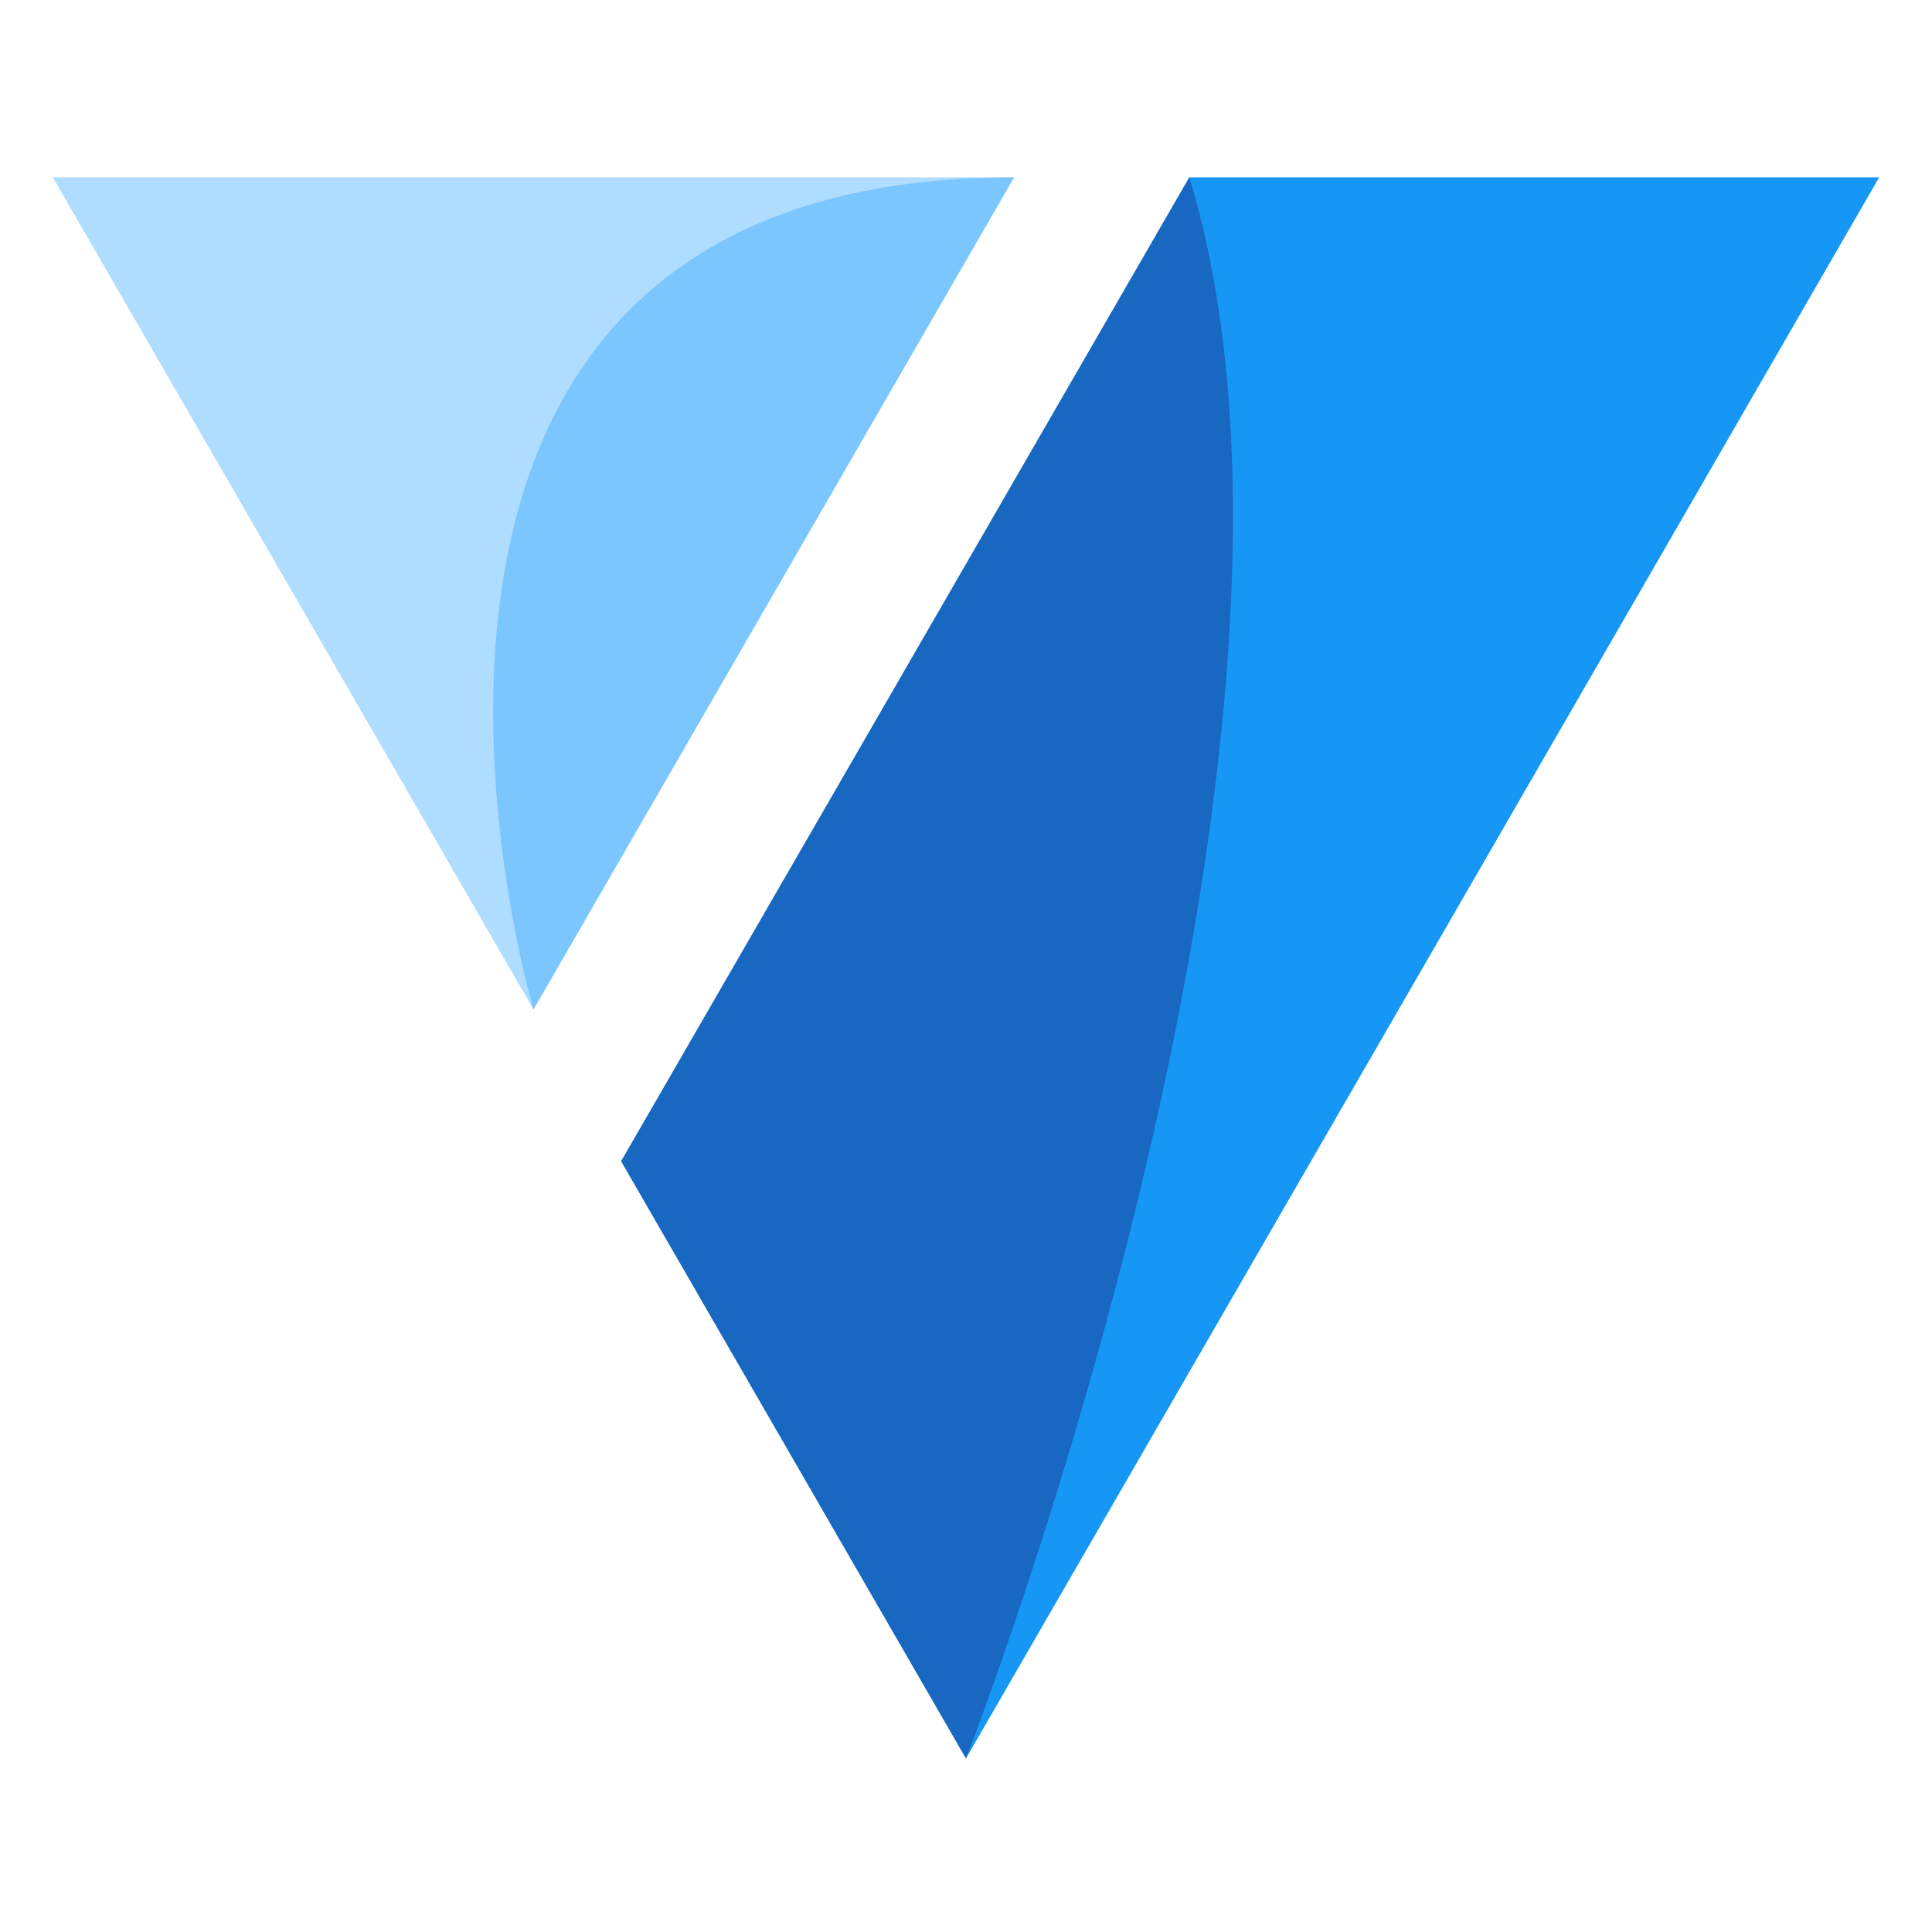
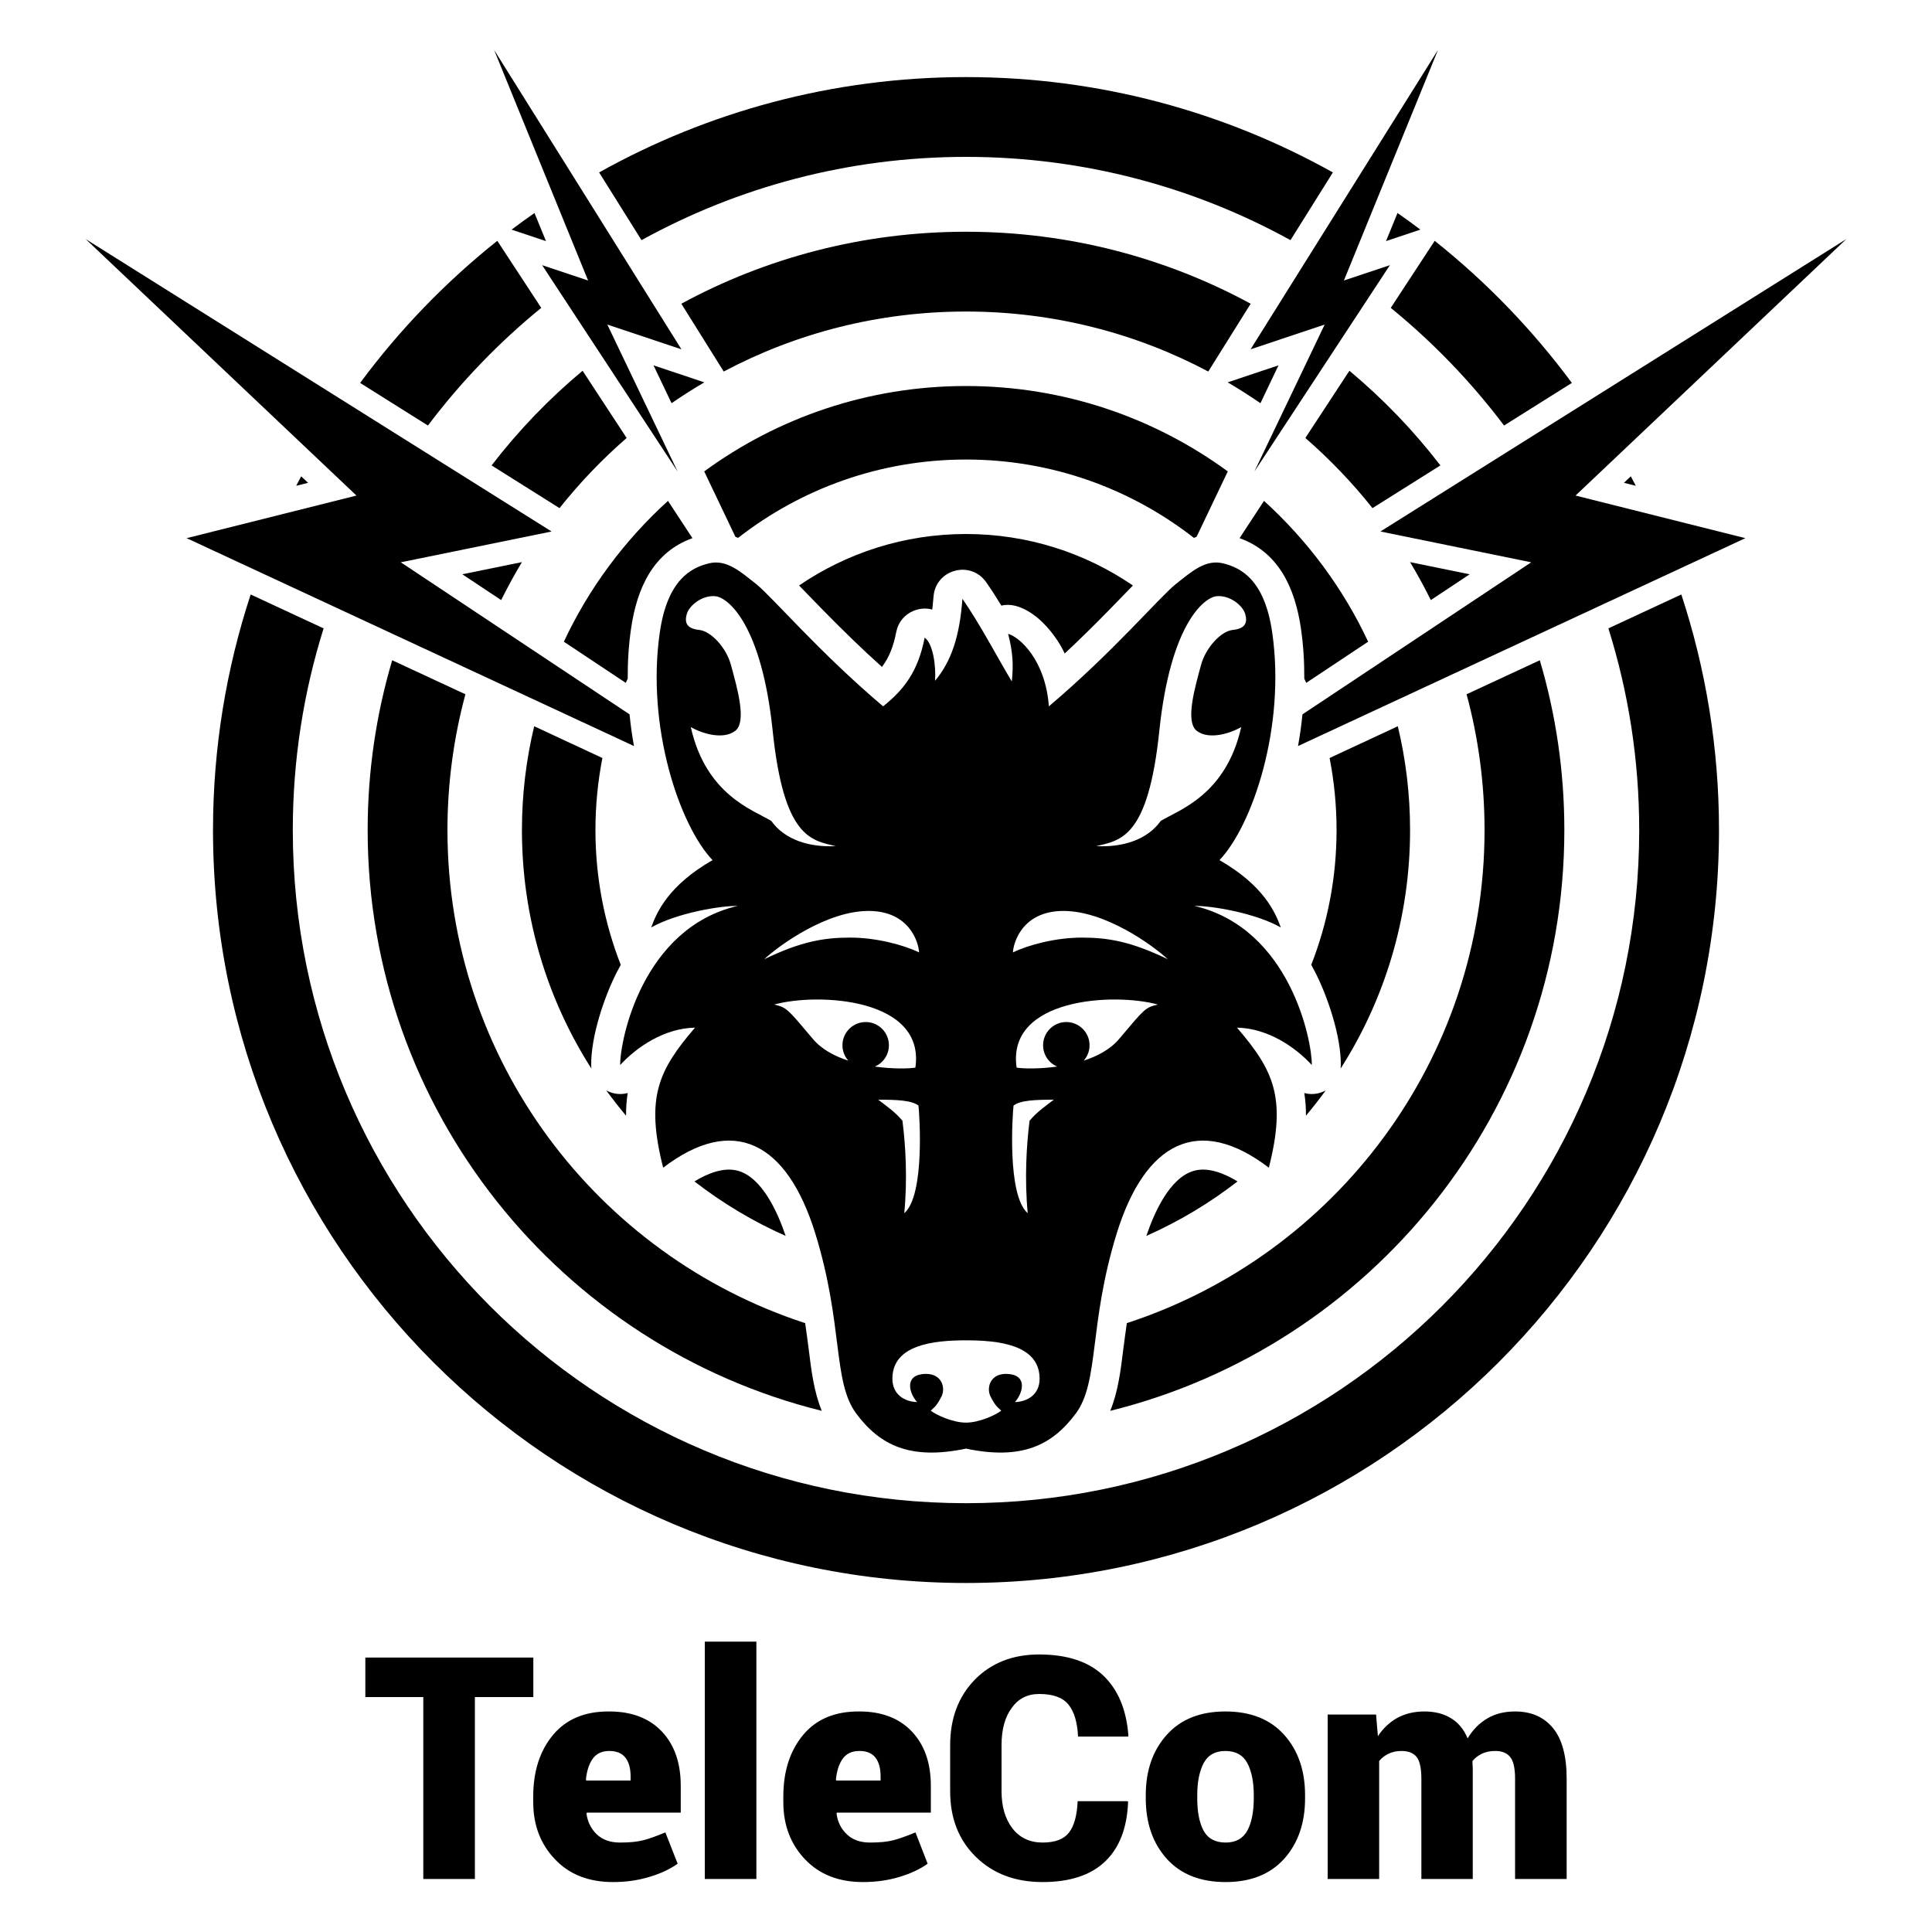
- <svg xmlns="http://www.w3.org/2000/svg" width="512" height="512" viewBox="0 0 512 512" fill="none">
-   <path d="M261.126 140.65L164.624 307.732L256.001 466L377.028 256.5L498.001 47H315.192L261.126 140.65Z" fill="#1697F6" />
-   <path d="M135.027 256.5L141.365 267.518L231.64 111.178L268.731 47H256H14L135.027 256.5Z" fill="#AEDDFF" />
-   <path d="M315.191 47C360.935 197.446 256 466 256 466L164.624 307.732L315.191 47Z" fill="#1867C0" />
-   <path d="M268.731 47C76.003 47 141.366 267.518 141.366 267.518L268.731 47Z" fill="#7BC6FF" />
+ <svg xmlns="http://www.w3.org/2000/svg" xml:space="preserve" width="200mm" height="200mm" version="1.1" style="shape-rendering:geometricPrecision; text-rendering:geometricPrecision; image-rendering:optimizeQuality; fill-rule:evenodd; clip-rule:evenodd" viewBox="0 0 20000 20000">
+   <defs>
+     <style type="text/css">
+    
+     .fil1 {fill:black}
+     .fil0 {fill:black;fill-rule:nonzero}
+    
+   </style>
+   </defs>
+   <g id="Ebene_x0020_1">
+     <path id="Schriftzug" class="fil0" d="M5521 17568l-605 0 0 1883 -534 0 0 -1883 -600 0 0 -409 1739 0 0 409zm825 1915c-251,0 -452,-78 -601,-236 -150,-157 -225,-354 -225,-591l0 -60c0,-259 68,-471 204,-635 136,-164 331,-246 583,-244 231,0 413,69 544,207 131,138 196,326 196,562l0 278 -972 0 -4 10c12,87 48,159 107,215 60,57 140,85 240,85 101,0 181,-8 241,-24 61,-15 137,-43 229,-81l127 324c-75,54 -171,100 -290,136 -118,36 -244,54 -379,54zm-39 -1357c-76,0 -133,27 -172,81 -38,54 -61,127 -70,217l5 8 458 0 0 -41c0,-85 -18,-151 -54,-196 -36,-46 -91,-69 -167,-69zm1523 1325l-534 0 0 -2457 534 0 0 2457zm1104 32c-251,0 -451,-78 -601,-236 -149,-157 -224,-354 -224,-591l0 -60c0,-259 68,-471 204,-635 136,-164 330,-246 583,-244 231,0 412,69 543,207 131,138 197,326 197,562l0 278 -973 0 -3 10c11,87 47,159 107,215 59,57 140,85 239,85 101,0 182,-8 242,-24 60,-15 136,-43 229,-81l126 324c-75,54 -171,100 -289,136 -118,36 -245,54 -380,54zm-38 -1357c-77,0 -134,27 -173,81 -38,54 -61,127 -70,217l5 8 458 0 0 -41c0,-85 -18,-151 -53,-196 -36,-46 -91,-69 -167,-69zm2778 520l4 9c-11,269 -90,474 -239,616 -148,141 -364,212 -646,212 -284,0 -514,-87 -691,-261 -178,-174 -266,-400 -266,-678l0 -478c0,-277 85,-503 255,-678 171,-174 393,-261 666,-261 289,0 511,73 664,218 153,146 240,353 260,622l-3 10 -518 0c-7,-149 -41,-260 -100,-332 -59,-73 -160,-109 -303,-109 -121,0 -216,48 -285,146 -70,96 -104,224 -104,381l0 481c0,158 38,286 113,384 76,97 180,146 312,146 128,0 219,-34 272,-102 54,-68 84,-177 91,-326l518 0zm187 -63c0,-256 73,-464 218,-625 145,-161 347,-241 606,-241 260,0 463,80 608,241 144,161 217,369 217,625l0 34c0,256 -73,465 -217,626 -145,160 -347,240 -605,240 -261,0 -464,-80 -609,-240 -145,-161 -218,-370 -218,-626l0 -34zm533 34c0,142 22,254 66,335 45,81 121,122 228,122 104,0 179,-41 224,-123 44,-81 67,-193 67,-334l0 -34c0,-138 -23,-249 -67,-332 -45,-83 -121,-125 -227,-125 -105,0 -180,42 -225,126 -44,84 -66,194 -66,331l0 34zm1851 -868l19 224c54,-82 121,-145 202,-190 82,-44 174,-66 280,-66 106,0 197,23 273,69 77,46 135,116 174,210 52,-89 120,-157 202,-206 82,-49 179,-73 289,-73 166,0 296,56 391,170 95,114 143,290 143,527l0 1037 -534 0 0 -1037c0,-110 -17,-186 -52,-227 -33,-41 -84,-61 -153,-61 -51,0 -96,9 -136,27 -39,19 -73,44 -100,77 0,17 0,33 1,46 2,13 2,26 2,39l0 1136 -532 0 0 -1037c0,-110 -17,-186 -50,-227 -34,-41 -86,-61 -156,-61 -49,0 -92,9 -131,27 -40,19 -73,44 -100,77l0 1221 -533 0 0 -1702 501 0z" />
+     <path id="Ringe" class="fil1" d="M10000 3996c1014,0 1950,328 2710,884l-323 677c-10,4 -19,7 -28,11 -651,-508 -1469,-811 -2359,-811 -890,0 -1708,303 -2359,811 -9,-4 -18,-7 -28,-11l-323 -677c760,-556 1696,-884 2710,-884zm-2832 1575c-403,144 -574,514 -635,934 -25,171 -36,345 -35,520 -7,15 -13,30 -20,44l-641 -426c260,-556 629,-1050 1078,-1458l253 386zm5917 -386c449,408 818,902 1078,1458l-641 426c-7,-14 -13,-29 -20,-44 1,-175 -10,-349 -35,-520 -61,-420 -232,-790 -635,-934l253 -386zm1385 2333c83,345 127,705 127,1075 0,909 -264,1756 -719,2469 1,-11 2,-22 2,-33 4,-297 -135,-713 -269,-972 -12,-23 -24,-46 -37,-69 169,-432 262,-903 262,-1395 0,-256 -25,-505 -72,-746l706 -329zm-8234 329c-47,241 -72,490 -72,746 0,492 93,963 262,1395 -13,23 -25,46 -37,69 -134,259 -273,675 -269,972 0,11 1,22 2,33 -455,-713 -719,-1560 -719,-2469 0,-370 44,-730 127,-1075l706 329zm7488 3441c-66,90 -134,177 -205,262 1,-81 -5,-159 -17,-235 59,16 124,14 185,-10 13,-5 25,-11 37,-17zm-913 942c-289,224 -605,414 -944,564 82,-243 243,-604 493,-674 146,-41 313,26 451,110zm-4678 564c-339,-150 -655,-340 -944,-564 138,-84 305,-151 451,-110 250,70 411,431 493,674zm-1652 -1244c-71,-85 -139,-172 -205,-262 12,6 24,12 37,17 61,24 126,26 185,10 -12,76 -18,154 -17,235zm3519 -10752c1379,0 2674,359 3798,987l-439 701c-996,-549 -2141,-862 -3359,-862 -1218,0 -2363,313 -3359,862l-439 -701c1124,-628 2419,-987 3798,-987zm-4397 2389c-438,357 -832,766 -1173,1218l-702 -441c407,-550 885,-1045 1420,-1471l455 694zm-307 -810c78,-59 157,-116 237,-172l119 291 -356 -119zm9171 -172c80,56 159,113 237,172l-356 119 119 -291zm385 288c535,426 1013,921 1420,1471l-702 441c-341,-452 -735,-861 -1173,-1218l455 -694zm2030 2438c17,33 35,65 52,98l-123 -31 71 -67zm523 1223c252,767 390,1587 390,2439 0,4305 -3490,7794 -7795,7794 -4305,0 -7795,-3489 -7795,-7794 0,-852 138,-1672 390,-2439l755 351c-207,659 -319,1360 -319,2088 0,3848 3120,6968 6969,6968 3849,0 6969,-3120 6969,-6968 0,-728 -112,-1429 -319,-2088l755 -351zm-14339 -1125c17,-33 35,-65 52,-98l71 67 -123 31zm6934 -1804c906,0 1760,224 2508,621l439 -702c-876,-475 -1880,-745 -2947,-745 -1067,0 -2071,270 -2947,745l439 702c748,-397 1602,-621 2508,-621zm-3969 613c-349,291 -665,620 -942,980l703 442c209,-263 442,-506 695,-726l-456 -696zm921 336c110,-76 223,-148 339,-216l-526 -176 187 392zm5757 -216c116,68 229,140 339,216l187 -392 -526 176zm804 576c253,220 486,463 695,726l703 -442c-277,-360 -593,-689 -942,-980l-456 696zm1084 1285c77,128 148,259 215,393l402 -267 -617 -126zm585 1368c121,448 186,920 186,1406 0,2383 -1553,4403 -3703,5104 -13,89 -25,180 -37,272 -26,212 -53,437 -135,636 2699,-668 4701,-3106 4701,-6012 0,-611 -89,-1201 -254,-1758l-758 352zm-11122 -352c-165,557 -254,1147 -254,1758 0,2906 2002,5344 4701,6012 -82,-199 -109,-424 -135,-636 -12,-92 -24,-183 -37,-272 -2150,-701 -3703,-2721 -3703,-5104 0,-486 65,-958 186,-1406l-758 -352zm1128 -623c67,-134 138,-265 215,-393l-617 126 402 267zm4812 -684c641,0 1236,197 1728,533 -81,83 -161,166 -242,249 -151,155 -306,307 -464,455 -29,-61 -63,-119 -103,-174 -96,-136 -245,-279 -410,-320 -49,-12 -98,-13 -143,-2 -50,-82 -102,-163 -157,-242 -74,-106 -201,-152 -325,-118 -125,34 -211,138 -220,267 -4,44 -8,89 -13,134 -62,-17 -127,-13 -191,12 -96,39 -162,118 -182,220 -30,153 -74,263 -148,362 -213,-191 -416,-390 -616,-594 -81,-83 -161,-166 -242,-249 492,-336 1087,-533 1728,-533z" />
+     <path id="Blitze" class="fil1" d="M18068 5571l-4631 2152c20,-108 35,-218 46,-328l2368 -1574 -1561 -319 4823 -3027 -2803 2655 1758 441zm-16136 0l4631 2152c-20,-108 -35,-218 -46,-328l-2368 -1574 1561 -319 -4823 -3027 2803 2655 -1758 441zm3680 -2826l1403 2137 -728 -1522 767 256 -1939 -3099 973 2387 -476 -159zm8776 0l-1403 2137 728 -1522 -767 256 1940 -3099 -974 2387 476 -159z" />
+     <path id="EF_x0020_Logo" class="fil1" d="M10000 14996c-577,121 -892,-34 -1137,-364 -245,-331 -131,-916 -423,-1863 -293,-946 -848,-1236 -1575,-681 -185,-728 -48,-1010 330,-1450 -323,7 -605,203 -775,387 -3,-251 226,-1415 1215,-1647 -177,-2 -626,72 -894,223 58,-158 177,-434 635,-697 -341,-359 -687,-1377 -546,-2356 79,-548 325,-671 508,-716 183,-45 325,84 491,215 165,132 652,706 1313,1265 220,-176 362,-364 430,-711 86,60 118,288 108,446 168,-201 254,-458 283,-848 181,259 365,613 511,855 19,-173 10,-308 -38,-492 110,27 386,262 422,750 661,-559 1148,-1133 1313,-1265 166,-131 308,-260 491,-215 183,45 429,168 508,716 141,979 -205,1997 -546,2356 458,263 577,539 635,697 -268,-151 -717,-225 -894,-223 989,232 1218,1396 1215,1647 -170,-184 -452,-380 -775,-387 378,440 515,722 330,1450 -727,-555 -1282,-265 -1575,681 -292,947 -178,1532 -423,1863 -245,330 -560,485 -1137,364zm0 -1121c-336,0 -758,45 -762,393 -2,169 127,243 256,246 -77,-83 -137,-269 59,-290 197,-20 240,142 192,235 -48,92 -67,104 -110,144 53,43 227,124 365,124 138,0 312,-81 365,-124 -43,-40 -62,-52 -110,-144 -48,-93 -5,-255 192,-235 196,21 136,207 59,290 129,-3 258,-77 256,-246 -4,-348 -426,-393 -762,-393zm-2849 -6348c114,65 330,134 457,41 128,-92 22,-450 -41,-684 -48,-178 -205,-350 -329,-363 -124,-13 -155,-70 -129,-163 26,-93 163,-199 296,-186 133,12 480,295 594,1396 115,1100 395,1131 653,1191 -268,14 -526,-62 -668,-261 -187,-113 -675,-268 -833,-971zm1940 3857c192,0 347,6 417,61 10,89 69,927 -147,1114 34,-357 14,-703 -19,-957 -69,-84 -154,-145 -251,-218zm-1077 -985c453,-125 1567,-68 1462,653 -69,11 -234,15 -420,-11 86,-36 146,-121 146,-221 0,-132 -108,-240 -240,-240 -133,0 -241,108 -241,240 0,62 23,118 61,160 -144,-47 -278,-118 -368,-226 -265,-314 -269,-324 -400,-355zm-103 -469c163,-151 650,-500 1080,-500 430,0 520,336 523,429 -165,-79 -445,-153 -713,-153 -268,0 -505,38 -890,224zm4938 -2403c-114,65 -330,134 -457,41 -128,-92 -22,-450 41,-684 48,-178 205,-350 329,-363 124,-13 155,-70 129,-163 -26,-93 -163,-199 -296,-186 -133,12 -480,295 -594,1396 -115,1100 -395,1131 -653,1191 269,14 526,-62 668,-261 187,-113 675,-268 833,-971zm-1940 3857c-192,0 -347,6 -417,61 -10,89 -69,927 147,1114 -34,-357 -13,-703 19,-957 69,-84 154,-145 251,-218zm1077 -985c-453,-125 -1567,-68 -1462,653 69,11 234,15 420,-11 -86,-36 -146,-121 -146,-221 0,-132 108,-240 240,-240 133,0 241,108 241,240 0,62 -23,118 -61,160 144,-47 278,-118 368,-226 265,-314 269,-324 400,-355zm103 -469c-163,-151 -650,-500 -1080,-500 -430,0 -520,336 -523,429 165,-79 445,-153 713,-153 268,0 505,38 890,224z" />
+   </g>
</svg>
